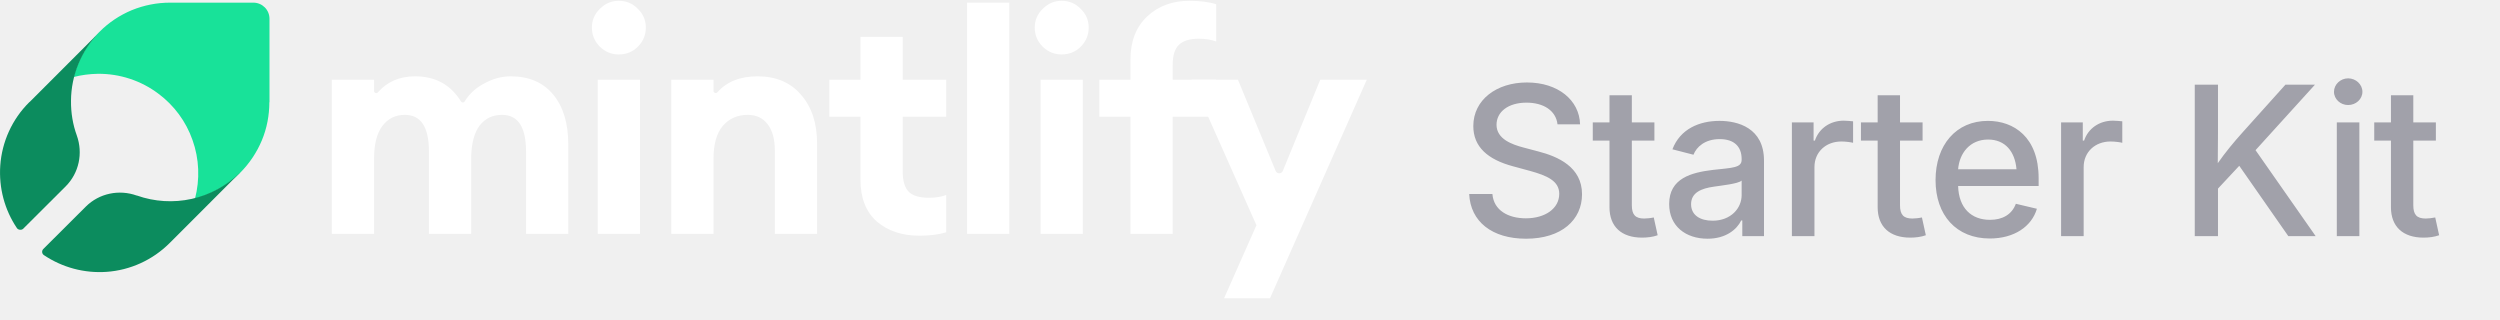
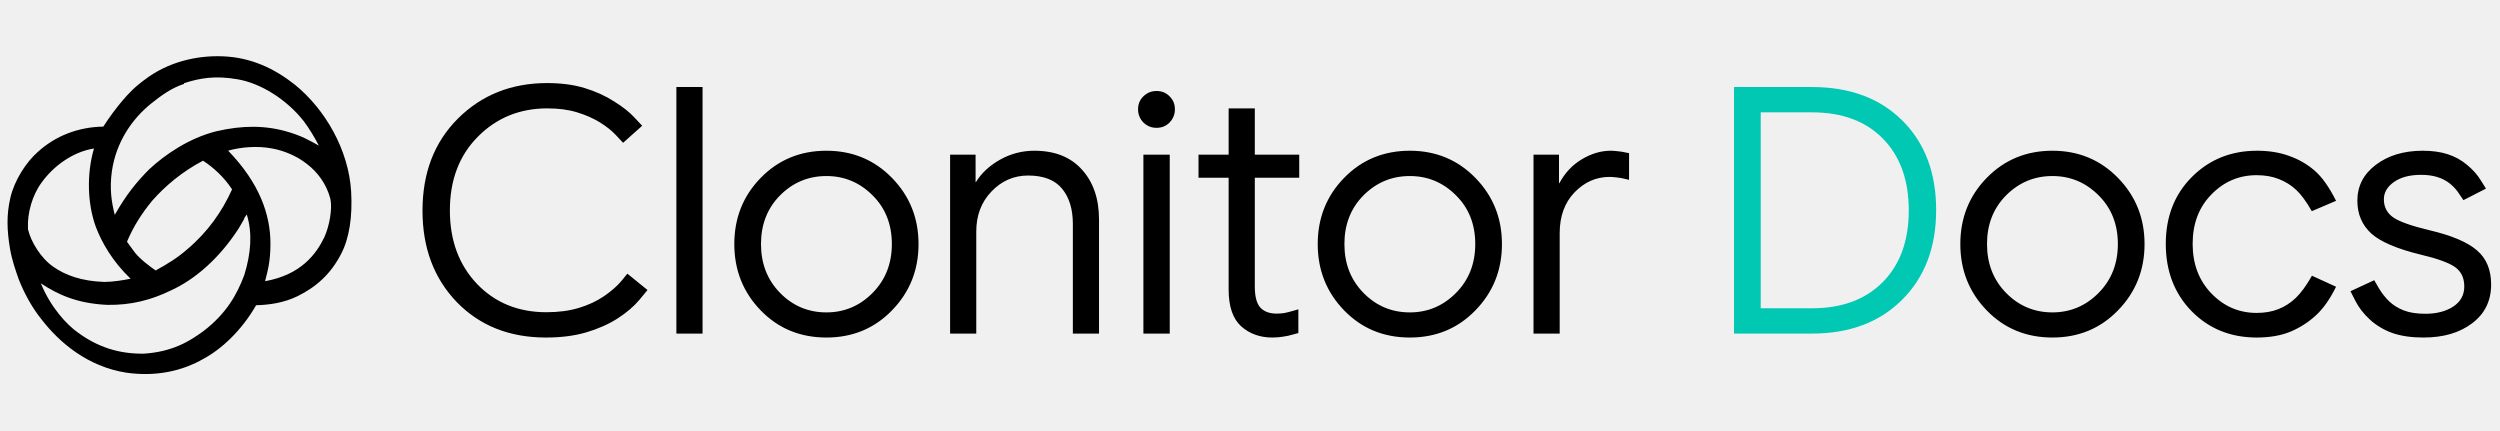
- <svg xmlns="http://www.w3.org/2000/svg" width="180" height="23" viewBox="0 0 180 23" fill="none">
-   <path d="M91.44 21.476H88.133L90.464 16.216L85.802 5.74H89.132L91.847 12.307C91.943 12.536 92.268 12.536 92.362 12.306L95.058 5.74H98.409L91.44 21.476Z" fill="white" />
-   <path d="M81.393 16.837V8.403H79.152V5.74H81.393V4.297C81.393 2.98 81.792 1.944 82.592 1.19C83.391 0.435 84.404 0.058 85.633 0.058C86.387 0.058 87.031 0.139 87.564 0.302V2.988C87.208 2.854 86.794 2.788 86.32 2.788C85.655 2.788 85.174 2.936 84.878 3.232C84.582 3.513 84.434 3.994 84.434 4.674V5.74H87.564V8.403H84.434V16.837H81.393Z" fill="white" />
-   <path d="M76.433 3.92C75.915 3.92 75.463 3.735 75.079 3.365C74.694 2.98 74.502 2.521 74.502 1.989C74.502 1.456 74.694 1.005 75.079 0.635C75.463 0.25 75.915 0.058 76.433 0.058C76.98 0.058 77.438 0.25 77.809 0.635C78.193 1.005 78.386 1.456 78.386 1.989C78.386 2.521 78.193 2.98 77.809 3.365C77.438 3.735 76.98 3.92 76.433 3.92ZM74.924 16.837V5.74H77.964V16.837H74.924Z" fill="white" />
-   <path d="M69.628 16.837V0.191H72.669V16.837H69.628Z" fill="white" />
-   <path d="M66.194 16.97C64.951 16.97 63.93 16.63 63.131 15.949C62.347 15.254 61.955 14.255 61.955 12.953V8.403H59.713V5.74H61.955V2.655H64.995V5.74H68.125V8.403H64.995V12.354C64.995 13.034 65.143 13.523 65.439 13.819C65.735 14.1 66.216 14.24 66.882 14.24C67.355 14.24 67.769 14.174 68.125 14.04V16.726C67.592 16.889 66.948 16.97 66.194 16.97Z" fill="white" />
-   <path d="M48.332 16.837V5.74H51.373V6.551C51.373 6.688 51.559 6.748 51.65 6.646C52.328 5.879 53.293 5.495 54.546 5.495C55.878 5.495 56.921 5.939 57.676 6.827C58.445 7.7 58.83 8.869 58.83 10.334V16.837H55.789V10.844C55.789 10.03 55.619 9.402 55.279 8.958C54.939 8.499 54.458 8.27 53.836 8.27C53.096 8.27 52.497 8.536 52.038 9.069C51.594 9.601 51.373 10.386 51.373 11.421V16.837H48.332Z" fill="white" />
-   <path d="M44.547 3.92C44.029 3.92 43.578 3.735 43.193 3.365C42.809 2.98 42.616 2.521 42.616 1.989C42.616 1.456 42.809 1.005 43.193 0.635C43.578 0.25 44.029 0.058 44.547 0.058C45.095 0.058 45.553 0.25 45.923 0.635C46.308 1.005 46.5 1.456 46.5 1.989C46.5 2.521 46.308 2.98 45.923 3.365C45.553 3.735 45.095 3.92 44.547 3.92ZM43.038 16.837V5.74H46.079V16.837H43.038Z" fill="white" />
-   <path d="M37.875 16.837V10.911C37.875 9.15 37.298 8.27 36.144 8.27C35.478 8.27 34.945 8.521 34.546 9.024C34.161 9.527 33.954 10.275 33.924 11.266V16.837H30.884V10.911C30.884 9.15 30.306 8.27 29.152 8.27C28.472 8.27 27.932 8.536 27.532 9.069C27.133 9.601 26.933 10.386 26.933 11.421V16.837H23.892V5.74H26.933V6.559C26.933 6.695 27.116 6.755 27.206 6.652C27.878 5.881 28.771 5.495 29.885 5.495C31.349 5.495 32.452 6.1 33.193 7.309C33.252 7.404 33.395 7.403 33.454 7.307C33.774 6.78 34.219 6.361 34.79 6.05C35.441 5.68 36.099 5.495 36.765 5.495C38.082 5.495 39.103 5.932 39.828 6.805C40.553 7.678 40.916 8.876 40.916 10.4V16.837H37.875Z" fill="white" />
-   <path d="M19.403 7.362V1.35C19.403 0.705 18.879 0.191 18.244 0.191H12.235C11.291 0.191 10.357 0.378 9.487 0.733C8.618 1.098 7.824 1.621 7.16 2.295L7.114 2.341C6.235 3.23 5.609 4.333 5.291 5.548C5.861 5.399 6.45 5.324 7.039 5.314C8.609 5.296 10.151 5.801 11.403 6.745C12.534 7.586 13.394 8.746 13.861 10.083C14.347 11.438 14.403 12.916 14.039 14.309C15.244 13.991 16.356 13.364 17.244 12.486L17.291 12.439C17.954 11.775 18.487 10.98 18.851 10.111C19.216 9.241 19.393 8.306 19.393 7.362H19.403Z" fill="#18E299" />
-   <path d="M5.112 7.26C5.121 5.416 5.857 3.646 7.151 2.324L2.151 7.326C2.133 7.344 2.114 7.354 2.095 7.372C0.876 8.583 0.14 10.204 0.019 11.918C-0.092 13.52 0.327 15.103 1.22 16.426C1.306 16.552 1.537 16.593 1.667 16.472L4.73 13.417C5.689 12.458 5.987 11.033 5.531 9.757C5.242 8.965 5.103 8.117 5.112 7.26Z" fill="#0C8C5E" />
-   <path d="M17.262 12.44C16.303 13.38 15.102 14.032 13.799 14.321C12.486 14.61 11.127 14.526 9.861 14.079C9.861 14.079 9.851 14.079 9.842 14.079C8.567 13.622 7.142 13.921 6.183 14.871L3.12 17.926C2.99 18.056 3.009 18.27 3.167 18.373C4.489 19.258 6.072 19.686 7.673 19.574C9.386 19.453 10.997 18.717 12.216 17.497L12.263 17.451L17.262 12.449V12.44Z" fill="#0C8C5E" />
-   <text x="105" y="17" font-family="Inter, ui-sans-serif, system-ui, -apple-system, sans-serif" font-size="15" font-weight="500" fill="#A1A1AA" letter-spacing="-0.01em">Starter Kit</text>
+ <svg xmlns="http://www.w3.org/2000/svg" width="697" height="120" viewBox="0 0 697 120" fill="none">
+   <path d="M97.9 53.4C97.2 41.8 90.7 30.5 82.2 23.6C76.5 19.1 70 16 62.1 15.7C54.6 15.4 46.7 17.4 40.5 22.1C37.6 24.2 35.9 26 34.1 28.1C32.5 30 30.6 32.5 28.8 35.3C21.8 35.4 15.4 37.9 10.5 42.4C7.3 45.2 4 50.3 2.9 55.1C1.8 59.8 1.9 64.1 2.8 69.4C3.4 72.8 4.4 75.5 5.2 77.8C6.7 81.7 9 85.9 11.7 89.2C16.6 95.5 24.4 102.2 35.2 103.9C43.6 105.1 50.9 103.4 56.8 100C61.8 97.3 67.4 92.1 71.4 85.1C75.2 85 79.2 84.4 82.9 82.6C88.2 80 92.2 76.4 95.1 70.8C97.4 66.4 98.3 60.4 97.9 53.4ZM51.3 23.2C55.6 21.8 59.9 21 66.2 22.1C72.7 23.2 79.9 27.7 84.7 33.8C86.1 35.7 87.5 37.9 88.9 40.6C86.2 39.1 84.1 37.9 80.4 36.8C74.1 34.9 67.6 34.9 60.3 36.6C52.7 38.5 46 43.1 41.6 47.2C38.1 50.7 35.1 54.4 32 59.9C31.1 56.4 30.5 52.6 31.2 47.7C32.4 39.5 36.9 33.1 42.1 28.9C45.1 26.5 47.9 24.5 51.3 23.4V23.2ZM64.7 52.8C61.9 59 57.9 64.7 52.2 69.5C49.6 71.8 46.7 73.6 43.4 75.4C41.9 74.4 39 72.2 37.6 70.4L35.4 67.4C37.2 63.1 39.6 59.4 42.4 56C46 51.9 50.7 47.9 56.6 44.8C59.4 46.6 62.5 49.4 64.7 52.8ZM7.8 63.6C7.6 59.4 9 54.4 11.6 50.9C14.6 46.7 19.9 42.4 26.2 41.4C24.1 48.6 24.4 56.9 26.7 63.2C28.4 67.7 31.4 72.9 36.4 77.7C34.6 78.1 31.4 78.6 29.1 78.6C22.7 78.4 18.2 76.7 14.9 74.4C11.4 72 8.6 67.4 7.8 63.9V63.6ZM56.6 92.4C52.9 95.1 48.1 98.1 40.1 98.6C32.9 98.7 27 96.6 21.7 92.7C18.7 90.6 14.1 85.7 11.4 79C16.1 82.1 21.4 84.6 29.9 85C36.7 85.1 42.2 83.6 47.6 81C54.4 77.9 61.2 72 66.6 63.6L68.1 61V60.9V60.8L68.8 59.8C70.4 64.9 70 70.6 68.1 76.7C66.1 82 63.2 87.4 56.6 92.4ZM73.9 78.4C74.6 75.6 75.4 73.1 75.4 67.9C75.4 59.9 72.4 51.1 63.6 42C67.2 41 71.7 40.6 75.9 41.4C82.4 42.6 89.9 47.1 92.1 55.4C92.7 58.1 91.9 62.9 90.4 66.2C88.1 70.9 83.9 76.6 73.9 78.4Z" fill="black" />
+   <path d="M152.208 94.104C142.032 94.104 133.744 90.808 127.344 84.216C120.976 77.592 117.792 69.096 117.792 58.728C117.792 48.168 121.088 39.608 127.68 33.048C134.304 26.456 142.592 23.16 152.544 23.16C156.48 23.16 159.968 23.624 163.008 24.552C166.048 25.48 168.768 26.712 171.168 28.248C173.6 29.752 175.52 31.272 176.928 32.808C178.336 34.312 179.04 35.064 179.04 35.064L173.712 39.816C173.712 39.816 173.088 39.144 171.84 37.8C170.592 36.456 169.056 35.224 167.232 34.104C165.408 32.984 163.296 32.056 160.896 31.32C158.528 30.584 155.76 30.216 152.592 30.216C144.912 30.216 138.464 32.84 133.248 38.088C128.032 43.336 125.424 50.2 125.424 58.68C125.424 67 127.936 73.816 132.96 79.128C138.016 84.408 144.48 87.048 152.352 87.048C155.712 87.048 158.72 86.648 161.376 85.848C164.032 85.048 166.368 83.96 168.384 82.584C170.432 81.176 172.032 79.784 173.184 78.408C174.336 77 174.912 76.296 174.912 76.296L180.528 80.856C180.528 80.856 179.76 81.784 178.224 83.64C176.688 85.464 174.656 87.192 172.128 88.824C169.6 90.424 166.704 91.704 163.44 92.664C160.176 93.624 156.432 94.104 152.208 94.104ZM188.575 93V24.264H195.871V93H188.575ZM230.406 94.104C223.078 94.104 216.966 91.576 212.07 86.52C207.174 81.464 204.726 75.304 204.726 68.04C204.726 60.776 207.174 54.632 212.07 49.608C216.998 44.552 223.11 42.024 230.406 42.024C237.67 42.024 243.766 44.552 248.694 49.608C253.622 54.664 256.086 60.808 256.086 68.04C256.086 75.304 253.622 81.464 248.694 86.52C243.798 91.576 237.702 94.104 230.406 94.104ZM230.406 87.096C235.398 87.096 239.686 85.288 243.27 81.672C246.854 78.056 248.646 73.512 248.646 68.04C248.646 62.536 246.854 58.008 243.27 54.456C239.686 50.872 235.398 49.08 230.406 49.08C225.382 49.08 221.078 50.872 217.494 54.456C213.942 58.04 212.166 62.568 212.166 68.04C212.166 73.512 213.942 78.056 217.494 81.672C221.046 85.288 225.35 87.096 230.406 87.096ZM264.887 93V43.128H271.991V51.72L270.887 50.76H272.087C273.623 48.264 275.863 46.184 278.807 44.52C281.783 42.856 284.967 42.024 288.359 42.024C294.087 42.024 298.519 43.784 301.655 47.304C304.823 50.792 306.407 55.432 306.407 61.224V93H299.111V62.424C299.111 58.296 298.103 55.016 296.087 52.584C294.071 50.152 290.919 48.936 286.631 48.936C282.663 48.936 279.255 50.424 276.407 53.4C273.591 56.344 272.183 60.056 272.183 64.536V93H264.887ZM318.779 93V43.128H326.123V93H318.779ZM322.427 35.64C321.019 35.64 319.803 35.144 318.779 34.152C317.787 33.128 317.291 31.896 317.291 30.456C317.291 29.016 317.787 27.816 318.779 26.856C319.803 25.864 321.019 25.368 322.427 25.368C323.899 25.368 325.115 25.864 326.075 26.856C327.067 27.816 327.563 29.016 327.563 30.456C327.563 31.896 327.067 33.128 326.075 34.152C325.115 35.144 323.899 35.64 322.427 35.64ZM354.737 94.104C351.281 94.104 348.385 93.064 346.049 90.984C343.713 88.872 342.545 85.464 342.545 80.76V30.216H349.841V79.896C349.841 82.648 350.353 84.6 351.377 85.752C352.433 86.872 353.937 87.432 355.889 87.432C356.625 87.432 357.329 87.384 358.001 87.288C358.673 87.16 359.505 86.952 360.497 86.664C361.489 86.376 361.985 86.232 361.985 86.232V92.856C361.985 92.856 361.505 92.984 360.545 93.24C359.617 93.528 358.673 93.736 357.713 93.864C356.785 94.024 355.793 94.104 354.737 94.104ZM334.145 49.56V43.128H362.225V49.56H334.145ZM393.062 94.104C385.734 94.104 379.622 91.576 374.726 86.52C369.83 81.464 367.382 75.304 367.382 68.04C367.382 60.776 369.83 54.632 374.726 49.608C379.654 44.552 385.766 42.024 393.062 42.024C400.326 42.024 406.422 44.552 411.35 49.608C416.278 54.664 418.742 60.808 418.742 68.04C418.742 75.304 416.278 81.464 411.35 86.52C406.454 91.576 400.358 94.104 393.062 94.104ZM393.062 87.096C398.054 87.096 402.342 85.288 405.926 81.672C409.51 78.056 411.302 73.512 411.302 68.04C411.302 62.536 409.51 58.008 405.926 54.456C402.342 50.872 398.054 49.08 393.062 49.08C388.038 49.08 383.734 50.872 380.15 54.456C376.598 58.04 374.822 62.568 374.822 68.04C374.822 73.512 376.598 78.056 380.15 81.672C383.702 85.288 388.006 87.096 393.062 87.096ZM427.544 93V43.128H434.648V51.672L434.023 51.096H434.744C436.28 48.216 438.36 45.992 440.984 44.424C443.64 42.824 446.344 42.024 449.096 42.024C449.64 42.024 450.296 42.072 451.064 42.168C451.832 42.232 452.536 42.344 453.176 42.504C453.848 42.632 454.184 42.696 454.184 42.696V50.136C454.184 50.136 453.832 50.056 453.128 49.896C452.424 49.704 451.624 49.56 450.728 49.464C449.864 49.368 449.208 49.32 448.76 49.32C445.016 49.32 441.752 50.76 438.968 53.64C436.216 56.52 434.84 60.312 434.84 65.016V93H427.544ZM572.219 94.104C564.891 94.104 558.779 91.576 553.883 86.52C548.987 81.464 546.539 75.304 546.539 68.04C546.539 60.776 548.987 54.632 553.883 49.608C558.811 44.552 564.923 42.024 572.219 42.024C579.483 42.024 585.579 44.552 590.507 49.608C595.435 54.664 597.899 60.808 597.899 68.04C597.899 75.304 595.435 81.464 590.507 86.52C585.611 91.576 579.515 94.104 572.219 94.104ZM572.219 87.096C577.211 87.096 581.499 85.288 585.083 81.672C588.667 78.056 590.459 73.512 590.459 68.04C590.459 62.536 588.667 58.008 585.083 54.456C581.499 50.872 577.211 49.08 572.219 49.08C567.195 49.08 562.891 50.872 559.307 54.456C555.755 58.04 553.979 62.568 553.979 68.04C553.979 73.512 555.755 78.056 559.307 81.672C562.859 85.288 567.163 87.096 572.219 87.096ZM629.164 94.104C621.9 94.104 615.852 91.656 611.02 86.76C606.22 81.832 603.82 75.576 603.82 67.992C603.82 60.408 606.252 54.184 611.116 49.32C615.98 44.456 622.028 42.024 629.26 42.024C632.588 42.024 635.564 42.504 638.188 43.464C640.844 44.392 643.212 45.752 645.292 47.544C647.372 49.336 649.372 52.152 651.292 55.992L644.524 58.872C643.02 56.216 641.58 54.248 640.204 52.968C638.86 51.688 637.26 50.68 635.404 49.944C633.58 49.208 631.5 48.84 629.164 48.84C624.236 48.84 620.028 50.632 616.54 54.216C613.052 57.768 611.308 62.36 611.308 67.992C611.308 73.592 613.052 78.2 616.54 81.816C620.028 85.432 624.236 87.24 629.164 87.24C631.436 87.24 633.452 86.888 635.212 86.184C637.004 85.48 638.62 84.44 640.06 83.064C641.532 81.656 643.036 79.592 644.572 76.872L651.292 79.944C649.596 83.4 647.708 86.072 645.628 87.96C643.58 89.848 641.228 91.352 638.572 92.472C635.916 93.56 632.78 94.104 629.164 94.104ZM675.664 94.104C672.336 94.104 669.456 93.688 667.024 92.856C664.624 91.992 662.528 90.744 660.736 89.112C658.976 87.48 657.632 85.752 656.704 83.928C655.776 82.104 655.312 81.192 655.312 81.192L661.936 78.12C661.936 78.12 662.352 78.84 663.184 80.28C664.016 81.688 664.992 82.936 666.112 84.024C667.264 85.112 668.64 85.96 670.24 86.568C671.84 87.176 673.824 87.48 676.192 87.48C679.328 87.48 681.92 86.808 683.968 85.464C686.016 84.12 687.04 82.248 687.04 79.848C687.04 77.512 686.208 75.736 684.544 74.52C682.88 73.304 679.696 72.136 674.992 71.016C668.272 69.384 663.632 67.4 661.072 65.064C658.512 62.696 657.232 59.656 657.232 55.944C657.232 51.88 658.944 48.552 662.368 45.96C665.824 43.336 670.192 42.024 675.472 42.024C678.096 42.024 680.4 42.344 682.384 42.984C684.4 43.624 686.208 44.616 687.808 45.96C689.408 47.272 690.688 48.712 691.648 50.28C692.608 51.816 693.088 52.584 693.088 52.584L686.8 55.8C686.8 55.8 686.432 55.256 685.696 54.168C684.992 53.048 684.128 52.072 683.104 51.24C682.08 50.408 680.896 49.784 679.552 49.368C678.24 48.952 676.72 48.744 674.992 48.744C671.824 48.744 669.296 49.416 667.408 50.76C665.552 52.072 664.624 53.672 664.624 55.56C664.624 57.768 665.536 59.48 667.36 60.696C669.184 61.88 672.528 63.048 677.392 64.2C683.6 65.672 688 67.544 690.592 69.816C693.216 72.056 694.528 75.224 694.528 79.32C694.528 83.864 692.768 87.464 689.248 90.12C685.76 92.776 681.232 94.104 675.664 94.104Z" fill="black" />
+   <path d="M483.446 93V24.264H505.19C515.718 24.264 524.118 27.384 530.39 33.624C536.662 39.864 539.798 48.184 539.798 58.584C539.798 68.92 536.646 77.24 530.342 83.544C524.038 89.848 515.654 93 505.19 93H483.446ZM490.886 85.944H505.19C513.51 85.944 520.086 83.512 524.917 78.648C529.75 73.752 532.166 67.096 532.166 58.68C532.166 50.232 529.766 43.56 524.966 38.664C520.166 33.768 513.574 31.32 505.19 31.32H490.886V85.944Z" fill="#00C8B3" />
</svg>
